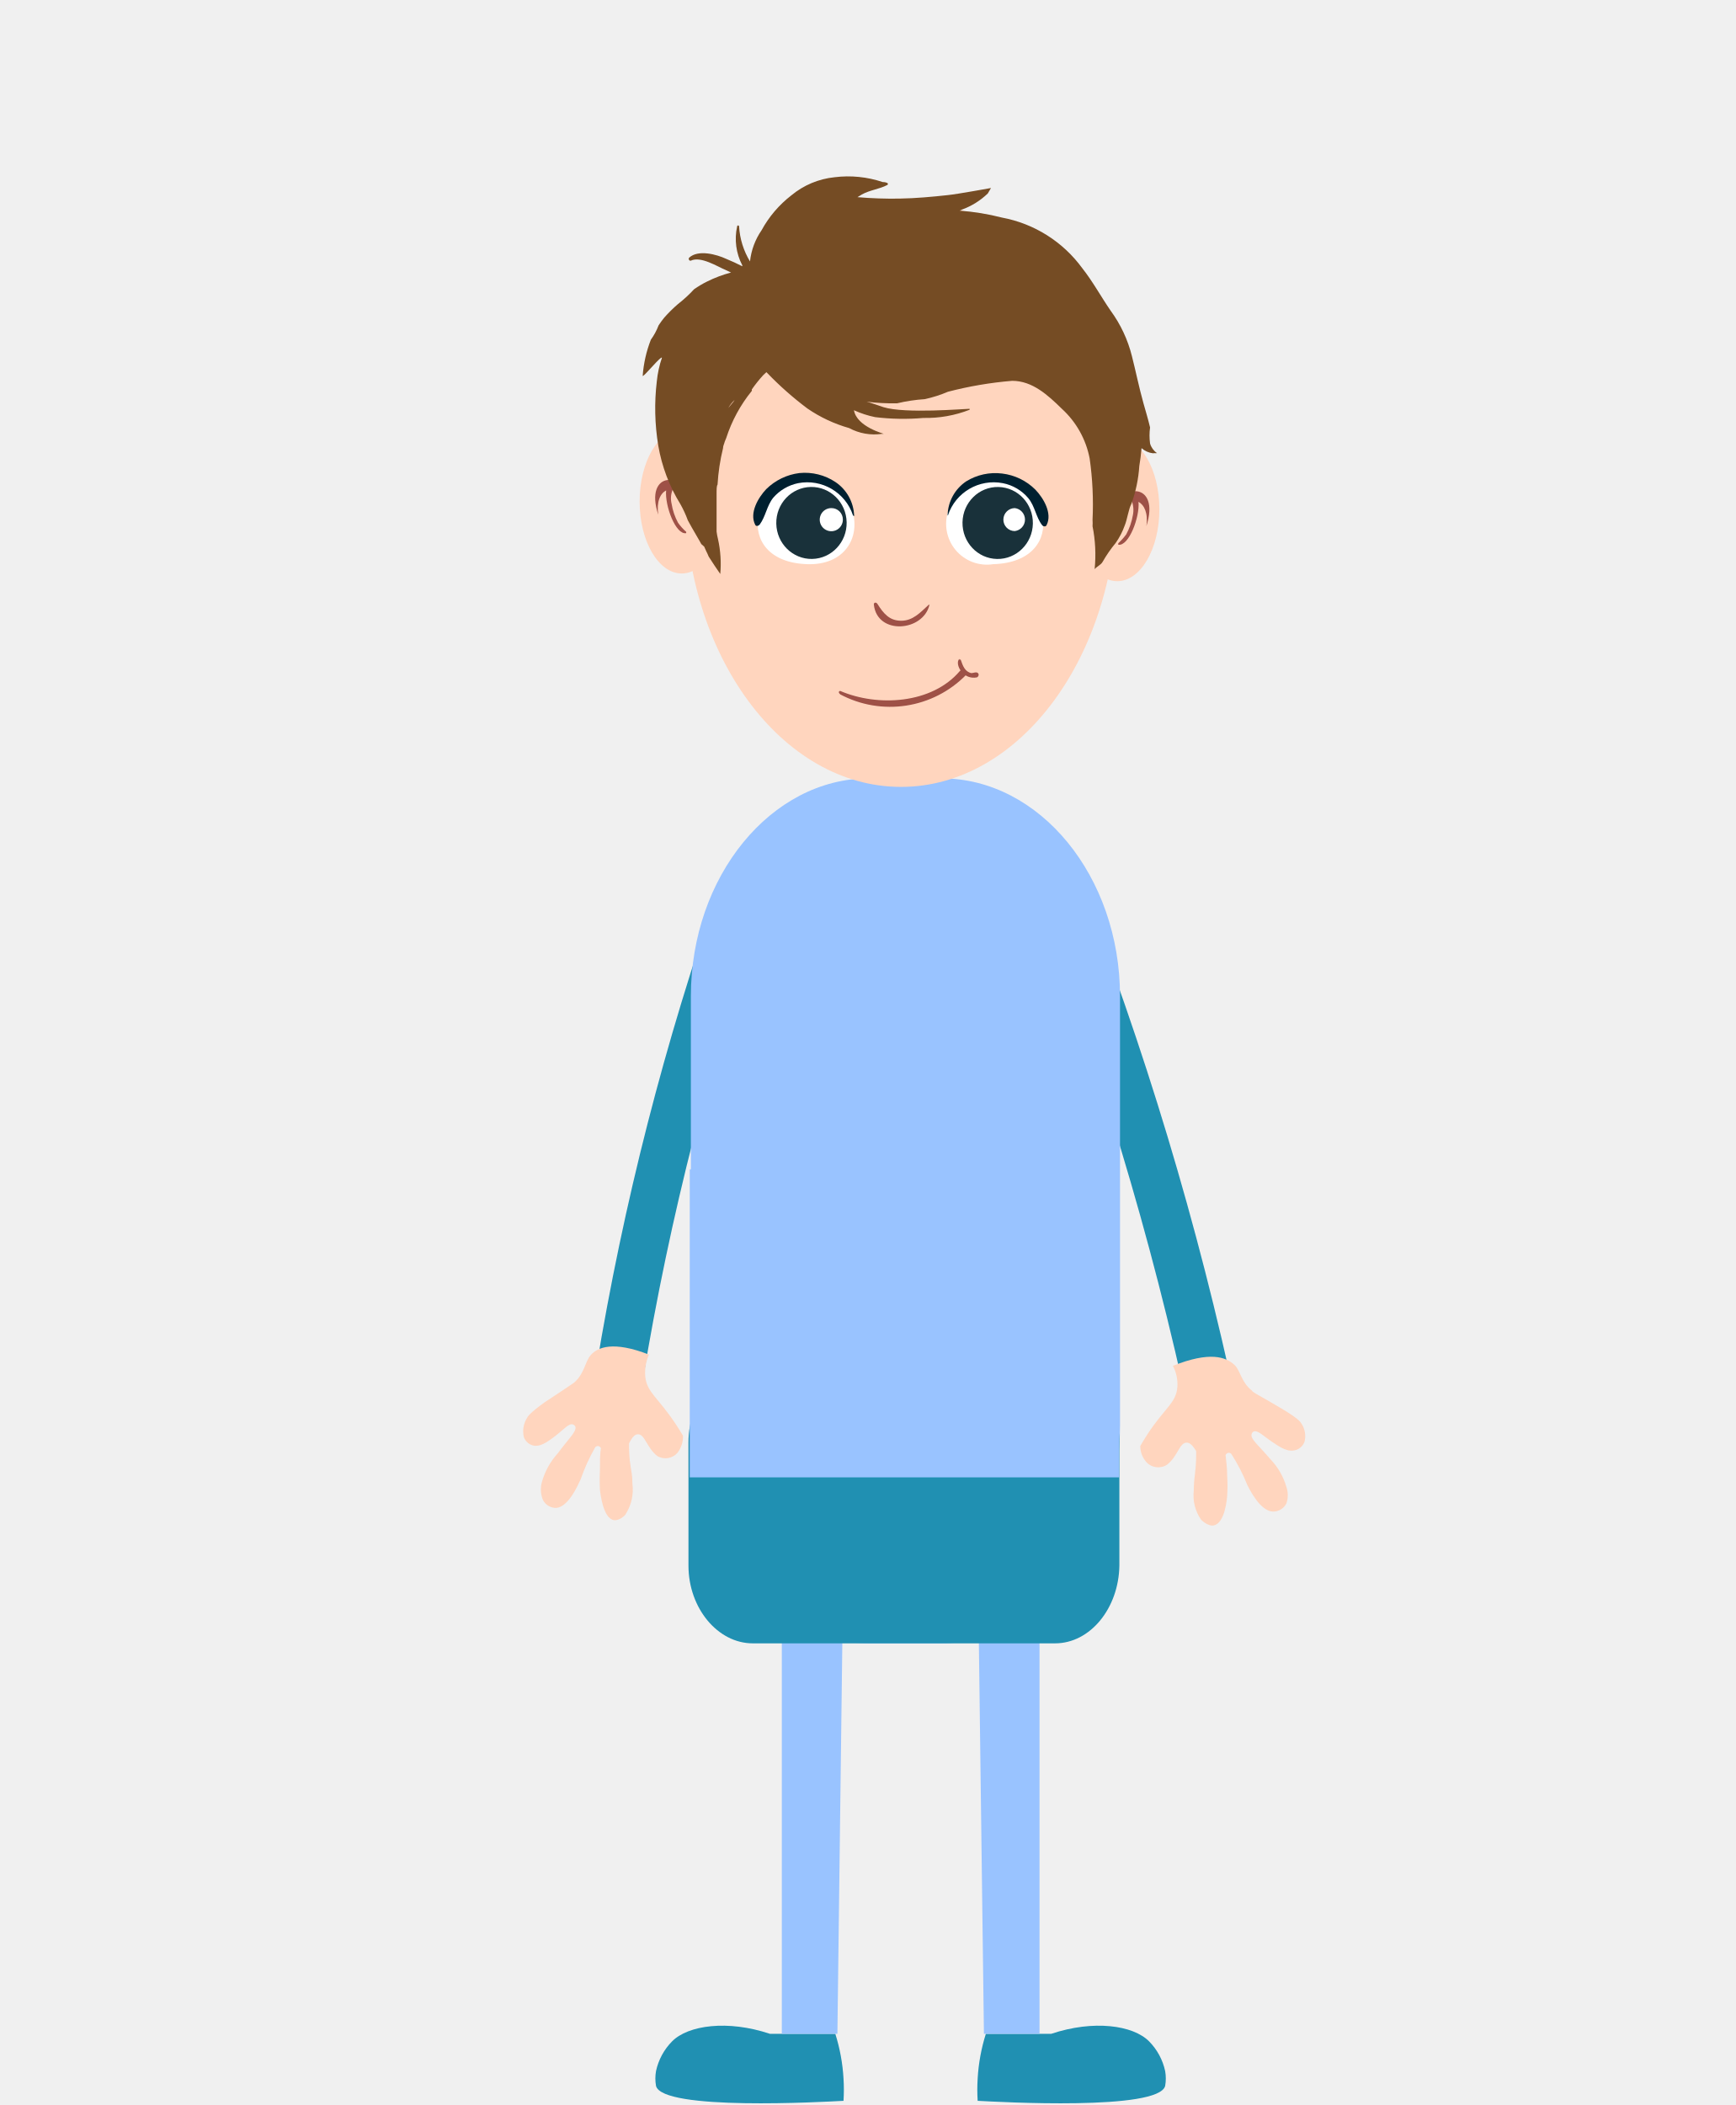
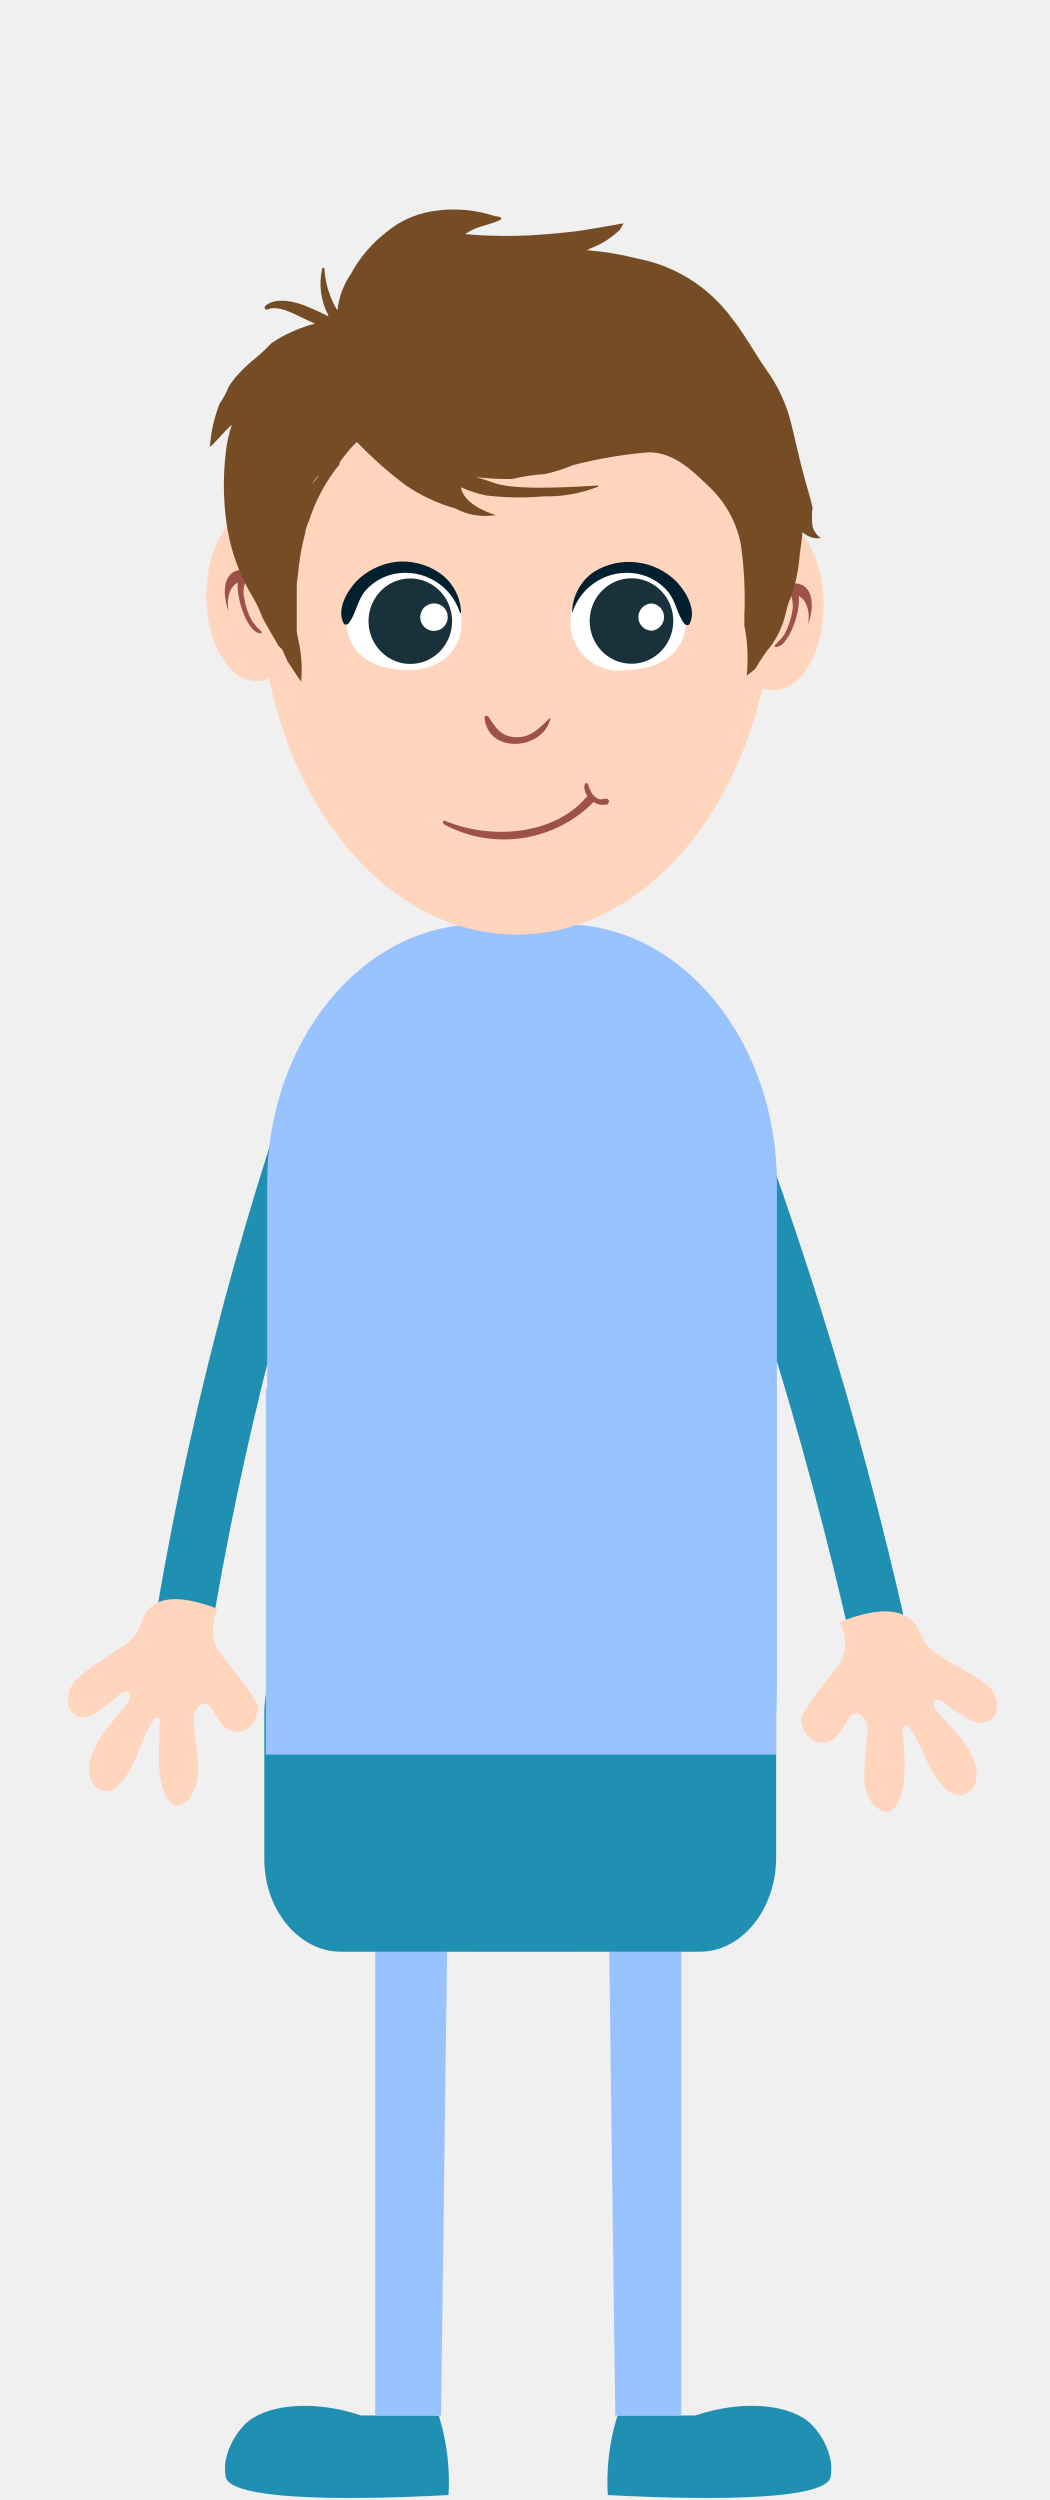
- <svg xmlns="http://www.w3.org/2000/svg" viewBox="0 0 108 131">
+ <svg xmlns="http://www.w3.org/2000/svg" viewBox="0 0 55 131">
  <defs>
    <style>.cls-1{fill:#2090b2;}.cls-2{fill:#99c3ff;}.cls-3{fill:#ffd5be;}.cls-4{fill:#9e5147;}.cls-5{fill:#754c24;}.cls-6{fill:#fff;}.cls-7{fill:#002030;}.cls-8{fill:#19313a;}</style>
  </defs>
  <g id="Leander">
-     <path class="cls-1" d="M65.53,54.78a209.17,209.17,0,0,1,10,33.14" />
-     <path class="cls-1" d="M64.09,55.17a210.55,210.55,0,0,1,10,33.15c.41,1.89,3.31,1.09,2.89-.79A210.23,210.23,0,0,0,67,54.38c-.72-1.77-3.62-1-2.89.79Z" />
-     <path class="cls-1" d="M38.53,85.55a177.39,177.39,0,0,1,7.72-30.11" />
-     <path class="cls-1" d="M40,85.94a176.58,176.58,0,0,1,7.72-30.1c.62-1.83-2.27-2.62-2.9-.8a177.6,177.6,0,0,0-7.71,30.11c-.3,1.89,2.59,2.7,2.89.79Z" />
-     <path class="cls-1" d="M47.92,126.57c-2.63-.88-5.09-.54-6.09.47a3.76,3.76,0,0,0-1,1.85,2.65,2.65,0,0,0,0,.92c.39,1.56,10.37,1,11.67.93a10.73,10.73,0,0,0,0-1.39,11.41,11.41,0,0,0-.51-2.78Z" />
-     <polygon class="cls-2" points="52.46 99.6 52.12 126.57 48.66 126.57 48.66 99.6 52.46 99.6" />
-     <path class="cls-1" d="M65.43,126.57c2.63-.88,5.09-.54,6.09.47a3.76,3.76,0,0,1,1,1.85,2.65,2.65,0,0,1,0,.92c-.39,1.56-10.36,1-11.67.93a10.73,10.73,0,0,1,0-1.39,11.41,11.41,0,0,1,.51-2.78Z" />
-     <polygon class="cls-2" points="60.89 99.6 61.24 126.57 64.7 126.57 64.7 99.6 60.89 99.6" />
-     <path class="cls-2" d="M54.08,102.27H58.6c6.11,0,11.11-6.1,11.11-13.56V62c0-7.46-5-13.56-11.11-13.56H54.08C48,48.44,43,54.54,43,62V88.71C43,96.17,48,102.27,54.08,102.27Z" />
-     <path class="cls-1" d="M65.67,102.27H46.85c-2.17,0-4-2.18-4-4.84V89.77c0-2.66,1.78-4.83,4-4.83H65.67c2.18,0,4,2.17,4,4.83v7.66C69.63,100.09,67.85,102.27,65.67,102.27Z" />
-     <rect class="cls-2" x="42.93" y="72.77" width="26.73" height="19.17" />
-     <ellipse class="cls-3" cx="56.08" cy="30.66" rx="13.46" ry="18.31" />
-     <ellipse class="cls-3" cx="42.43" cy="31.21" rx="2.62" ry="4.48" />
-     <ellipse class="cls-3" cx="69.54" cy="31.69" rx="2.62" ry="4.48" />
-     <path class="cls-4" d="M57.81,37.63c-.55.51-1,1-1.72,1s-1.09-.43-1.48-1.05c-.07-.11-.24-.11-.22.06.22,1.9,3.07,1.67,3.46,0,0,0,0-.08,0,0Z" />
-     <path class="cls-4" d="M43.39,31.68c0,.08,0,.22-.07.15-.24-.29-.43-.68-.67-.95a1.13,1.13,0,0,0-.77-.44,1.43,1.43,0,0,0-.08.91,3.74,3.74,0,0,0,.4,1.18,3.17,3.17,0,0,0,.51.57s0,.08,0,.08c-.66.12-1.34-1.72-1.25-2.66-.36.19-.61.69-.49,1.51,0,0,0,0,0,0C40.06,29.31,42.63,29.11,43.39,31.68Z" />
-     <path class="cls-4" d="M68.92,32.39c0,.08,0,.22.06.15.24-.29.43-.68.67-.95a1.19,1.19,0,0,1,.78-.44,1.58,1.58,0,0,1,.08.91,3.9,3.9,0,0,1-.41,1.19,4,4,0,0,1-.5.56s0,.08,0,.09c.66.11,1.35-1.73,1.26-2.67.35.19.61.69.49,1.51,0,0,0,0,0,0C72.25,30,69.68,29.82,68.92,32.39Z" />
-     <path class="cls-4" d="M52.27,43.2A6.62,6.62,0,0,0,60.13,42c.19-.22-.22-.43-.39-.24C58,43.81,54.63,44,52.3,43c-.13,0-.11.15,0,.2Z" />
-     <path class="cls-4" d="M59.71,41c-.22.24,0,.68.19.86a.94.94,0,0,0,.87.3c.1,0,.2-.17.1-.27s-.3,0-.41,0c-.41-.09-.53-.45-.66-.82,0,0-.06-.07-.09,0Z" />
-     <path class="cls-5" d="M72,28.19a1.09,1.09,0,0,1-.42-.59,3.73,3.73,0,0,1,0-1c-.12-.51-.27-1-.41-1.5-.28-1-.48-2-.72-2.94a8.11,8.11,0,0,0-1.32-2.82c-.6-.87-1.12-1.83-1.77-2.65a8,8,0,0,0-5-3.15,15,15,0,0,0-2.63-.43l.15-.07a4.55,4.55,0,0,0,1.6-1l.2-.34s-2.08.38-2.67.44c-1,.11-2,.2-3,.22a25.88,25.88,0,0,1-2.64-.09,3,3,0,0,1,.26-.16c.51-.29,1.09-.33,1.6-.6a.07.07,0,0,0,0-.12.65.65,0,0,0-.29-.06,6.76,6.76,0,0,0-3-.3,5,5,0,0,0-2.69,1.13,6.94,6.94,0,0,0-1.85,2.17,4.2,4.2,0,0,0-.72,1.94A4.74,4.74,0,0,1,46,14.09a.06.06,0,0,0-.12,0,3.55,3.55,0,0,0,.32,2.42l0,.06c-.33-.17-.66-.32-1-.46-.6-.28-1.74-.59-2.3-.08-.08.07,0,.23.1.19.63-.29,1.63.36,2.2.6l.3.14a7.7,7.7,0,0,0-1.49.56,6.15,6.15,0,0,0-.81.48,8.33,8.33,0,0,1-1,.92,8.61,8.61,0,0,0-.86.85,5.34,5.34,0,0,0-.35.48,3.8,3.8,0,0,1-.48.89l0,0A7.71,7.71,0,0,0,40,23.4c.11,0,.83-.9,1.15-1.14l.05,0a6.57,6.57,0,0,0-.32,1.47,14.2,14.2,0,0,0,.09,4,10.22,10.22,0,0,0,1.38,3.65,6.68,6.68,0,0,1,.46,1c.17.31.34.62.52.92s.21.37.32.56l.18.16.12.27a3.73,3.73,0,0,1,.16.35q.35.55.72,1.08v0a7.07,7.07,0,0,0-.14-2.16,4,4,0,0,1-.09-.48c0-.77,0-1.56,0-2.33,0-.29,0-.51.06-.59A12.49,12.49,0,0,1,45,27.9c0-.15.08-.29.11-.42l.09-.22a9.06,9.06,0,0,1,1.59-2.93.13.13,0,0,0,0-.09,8.72,8.72,0,0,1,.7-.88l.21-.2.06.06a20.74,20.74,0,0,0,2.49,2.2,8.83,8.83,0,0,0,2.6,1.22A3.3,3.3,0,0,0,54.9,27h0L55,27c.07,0-1.67-.42-1.85-1.47a6.16,6.16,0,0,0,1.32.43,14.42,14.42,0,0,0,3,.05,7.45,7.45,0,0,0,2.88-.51s0-.07,0-.06c-.31,0-4,.32-5.36-.1-.19-.06-.85-.3-1.05-.34a13.38,13.38,0,0,0,1.89.1,10.33,10.33,0,0,1,1.73-.26A8.05,8.05,0,0,0,59,24.38a23.44,23.44,0,0,1,4-.68c1.26,0,2.22.89,3.09,1.74a5.62,5.62,0,0,1,1.73,3.09A20.22,20.22,0,0,1,68,32.35a2.71,2.71,0,0,1,0,.4,9,9,0,0,1,.13,2.67c.14-.17.4-.27.5-.46a8.1,8.1,0,0,1,.81-1.17A4.54,4.54,0,0,0,70,32.71c.17-.41.23-1,.42-1.36A8.51,8.51,0,0,0,70.91,29c.06-.35.11-.73.14-1.11a1.31,1.31,0,0,0,.71.32C71.84,28.19,72.05,28.22,72,28.19ZM45.65,25l-.32.39a2.19,2.19,0,0,1,.39-.5Z" />
-     <path class="cls-3" d="M40.39,84.3a2.8,2.8,0,0,0-.23,1.36c.1,1,.8,1.31,1.88,2.94.21.31.37.58.47.75a1.68,1.68,0,0,1-.34,1.06,1,1,0,0,1-1.25.21c-.66-.5-.79-1.4-1.23-1.36-.15,0-.33.14-.54.57,0,.34,0,.86.11,1.5s.09.69.1,1a2.83,2.83,0,0,1-.4,1.87c0,.06-.39.46-.76.4-.67-.12-.84-1.69-.86-1.9a11.57,11.57,0,0,1,0-1.21c0-.57,0-1,.06-1.37a.24.24,0,0,0-.17-.13.26.26,0,0,0-.18.07,12,12,0,0,0-.91,2c-.17.37-.74,1.69-1.5,1.78a.9.9,0,0,1-.85-.5,1.71,1.71,0,0,1-.07-1.08,4.42,4.42,0,0,1,1-1.82c.66-.9,1.18-1.35,1.09-1.65a.26.26,0,0,0-.12-.13c-.26-.13-.58.28-1.11.69s-1,.74-1.46.59a.83.83,0,0,1-.52-.52,1.59,1.59,0,0,1,.19-1.16c.06-.12.19-.33,1.12-1l.85-.56c.61-.41.92-.61,1-.68.63-.57.65-1.28,1-1.68C37.2,83.83,38.18,83.44,40.39,84.3Z" />
-     <path class="cls-3" d="M38,87.25s0,.13-.05.32,0,.17,0,.33a1.52,1.52,0,0,1-.28.88s-.15.15-.22.1,0-.23,0-.47a3,3,0,0,1,.2-.7,1,1,0,0,1,.27-.42C38,87.22,38,87.24,38,87.25Z" />
-     <path class="cls-3" d="M38.54,87.24s0,.14,0,.33,0,.17,0,.32a1.72,1.72,0,0,0,0,1s.1.19.18.16.09-.2.11-.44a3.56,3.56,0,0,0,0-.74,1.2,1.2,0,0,0-.14-.5C38.57,87.23,38.54,87.24,38.54,87.24Z" />
-     <path class="cls-3" d="M73,85a2.45,2.45,0,0,1,.28,1.31c-.07,1-.79,1.31-1.85,2.93-.21.32-.36.58-.46.75a1.51,1.51,0,0,0,.38,1,1,1,0,0,0,1.29.16c.67-.52.77-1.39,1.23-1.37.15,0,.34.12.58.53,0,.33,0,.84-.08,1.46a7.92,7.92,0,0,0-.07,1,2.63,2.63,0,0,0,.46,1.81s.42.43.79.35c.7-.15.82-1.68.83-1.87a8.65,8.65,0,0,0,0-1.18c0-.56-.07-1-.1-1.33a.25.25,0,0,1,.18-.14.25.25,0,0,1,.17.06,11.35,11.35,0,0,1,1,1.94c.18.35.81,1.62,1.59,1.66a.92.92,0,0,0,.85-.52,1.58,1.58,0,0,0,0-1,4.14,4.14,0,0,0-1-1.74c-.71-.84-1.26-1.26-1.17-1.55A.26.26,0,0,1,78,89.1c.26-.14.61.25,1.16.62s1,.68,1.52.51a.83.83,0,0,0,.52-.53A1.43,1.43,0,0,0,81,88.59c-.07-.12-.21-.31-1.18-.9l-.89-.52c-.64-.37-1-.55-1-.62-.67-.52-.71-1.21-1.07-1.58C76.31,84.43,75.28,84.09,73,85Z" />
-     <path class="cls-3" d="M75,87.1s0,.14,0,.32a2.84,2.84,0,0,1,.06.31,1.4,1.4,0,0,0,.32.85s.16.14.23.08,0-.22,0-.45a3.8,3.8,0,0,0-.23-.67,1,1,0,0,0-.29-.4C75,87.08,75,87.1,75,87.1Z" />
-     <path class="cls-3" d="M74.48,87.12s0,.13.06.32,0,.16,0,.31a1.49,1.49,0,0,1,0,.92s-.1.19-.19.17-.09-.2-.12-.43a2.62,2.62,0,0,1,0-.72,1,1,0,0,1,.13-.48C74.45,87.11,74.47,87.12,74.48,87.12Z" />
-     <path class="cls-3" d="M75.83,86.89s0,.13.07.31a2.82,2.82,0,0,1,.07.31,1.46,1.46,0,0,0,.35.83s.17.13.23.07,0-.22,0-.45a3.6,3.6,0,0,0-.26-.66.94.94,0,0,0-.3-.38C75.86,86.86,75.84,86.88,75.83,86.89Z" />
-     <path class="cls-6" d="M61.86,29.76a3,3,0,0,0-2.83,2,2.54,2.54,0,0,0,2.79,3.35c2.44-.07,3.32-1.55,3.07-2.93A2.86,2.86,0,0,0,61.86,29.76Z" />
-     <path class="cls-7" d="M59,32.07a3,3,0,0,1,3.42-2A2.76,2.76,0,0,1,64,31c.42.51.47,1.17.86,1.68.06.08.22.13.28,0,.37-.73-.19-1.68-.7-2.21a3.51,3.51,0,0,0-2.06-1,3.44,3.44,0,0,0-2.25.49,2.62,2.62,0,0,0-1.15,2.07c0,.05,0,.08.06,0Z" />
-     <ellipse class="cls-8" cx="62.09" cy="32.55" rx="2.24" ry="2.19" transform="translate(28.36 94) rotate(-88.9)" />
-     <path class="cls-6" d="M62.45,32.33a.72.72,0,0,1,.71-.71.72.72,0,0,1,0,1.43A.71.71,0,0,1,62.45,32.33Z" />
-     <path class="cls-6" d="M50.23,29.76a2.94,2.94,0,0,1,2.82,2c.52,1.73-.51,3.42-2.79,3.35-2.44-.07-3.31-1.55-3.06-2.93A2.85,2.85,0,0,1,50.23,29.76Z" />
-     <path class="cls-7" d="M53.09,32.07a3,3,0,0,0-3.42-2,2.8,2.8,0,0,0-1.54.9c-.41.51-.47,1.17-.85,1.68-.07.08-.23.13-.28,0-.37-.73.19-1.68.69-2.21a3.57,3.57,0,0,1,2.06-1A3.43,3.43,0,0,1,52,30a2.63,2.63,0,0,1,1.16,2.07c0,.05,0,.08-.07,0Z" />
-     <ellipse class="cls-8" cx="50.5" cy="32.55" rx="2.19" ry="2.24" transform="translate(-0.61 0.97) rotate(-1.1)" />
-     <path class="cls-6" d="M52.46,32.33a.71.71,0,0,0-.71-.71.72.72,0,1,0,.71.71Z" />
+     <path class="cls-1" d="M36.53,54.78a209.17,209.17,0,0,1,10,33.14" />
+     <path class="cls-1" d="M35.09,55.17a210.55,210.55,0,0,1,10,33.15c.41,1.89,3.31,1.09,2.89-.79A210.23,210.23,0,0,0,38,54.38c-.72-1.77-3.62-1-2.89.79Z" />
+     <path class="cls-1" d="M9.53,85.55a177.39,177.39,0,0,1,7.72-30.11" />
+     <path class="cls-1" d="M11,85.94a176.58,176.58,0,0,1,7.72-30.1c.62-1.83-2.27-2.62-2.9-.8A177.6,177.6,0,0,0,8.09,85.15c-.3,1.89,2.59,2.7,2.89.79Z" />
+     <path class="cls-1" d="M18.92,126.57c-2.63-.88-5.09-.54-6.09.47a3.76,3.76,0,0,0-1,1.85,2.65,2.65,0,0,0,0,.92c.39,1.56,10.37,1,11.67.93a10.73,10.73,0,0,0,0-1.39,11.41,11.41,0,0,0-.51-2.78Z" />
+     <polygon class="cls-2" points="23.46 99.6 23.11 126.57 19.66 126.57 19.66 99.6 23.46 99.6" />
+     <path class="cls-1" d="M36.43,126.57c2.63-.88,5.09-.54,6.09.47a3.76,3.76,0,0,1,1,1.85,2.65,2.65,0,0,1,0,.92c-.39,1.56-10.36,1-11.67.93a10.73,10.73,0,0,1,0-1.39,11.41,11.41,0,0,1,.51-2.78Z" />
+     <polygon class="cls-2" points="31.89 99.6 32.24 126.57 35.7 126.57 35.7 99.6 31.89 99.6" />
+     <path class="cls-2" d="M25.08,102.27H29.6c6.11,0,11.11-6.1,11.11-13.56V62c0-7.46-5-13.56-11.11-13.56H25.08C19,48.44,14,54.54,14,62V88.71C14,96.17,19,102.27,25.08,102.27Z" />
+     <path class="cls-1" d="M36.67,102.27H17.85c-2.17,0-4-2.18-4-4.84V89.77c0-2.66,1.78-4.83,4-4.83H36.67c2.18,0,4,2.17,4,4.83v7.66C40.63,100.09,38.85,102.27,36.67,102.27Z" />
+     <rect class="cls-2" x="13.93" y="72.77" width="26.73" height="19.17" />
+     <ellipse class="cls-3" cx="27.08" cy="30.66" rx="13.46" ry="18.31" />
+     <ellipse class="cls-3" cx="13.43" cy="31.21" rx="2.62" ry="4.48" />
+     <ellipse class="cls-3" cx="40.54" cy="31.69" rx="2.62" ry="4.48" />
+     <path class="cls-4" d="M28.81,37.63c-.55.51-.95,1-1.72,1s-1.09-.43-1.48-1.05c-.07-.11-.24-.11-.22.06.22,1.9,3.07,1.67,3.46,0,0,0,0-.08,0,0Z" />
+     <path class="cls-4" d="M14.39,31.68c0,.08,0,.22-.07.15-.24-.29-.43-.68-.67-.95a1.13,1.13,0,0,0-.77-.44,1.43,1.43,0,0,0-.08.91,3.74,3.74,0,0,0,.4,1.18,3.17,3.17,0,0,0,.51.57s0,.08,0,.08c-.66.12-1.34-1.72-1.25-2.66-.36.19-.61.69-.49,1.51,0,0,0,0,0,0C11.06,29.31,13.63,29.11,14.39,31.68Z" />
+     <path class="cls-4" d="M39.92,32.39c0,.08,0,.22.06.15.24-.29.43-.68.67-.95a1.19,1.19,0,0,1,.78-.44,1.58,1.58,0,0,1,.08.91,3.9,3.9,0,0,1-.41,1.19,4,4,0,0,1-.5.56s0,.08,0,.09c.66.11,1.35-1.73,1.26-2.67.35.19.61.69.49,1.51,0,0,0,0,0,0C43.25,30,40.68,29.82,39.92,32.39Z" />
+     <path class="cls-4" d="M23.27,43.2A6.62,6.62,0,0,0,31.13,42c.19-.22-.22-.43-.39-.24C29,43.81,25.63,44,23.3,43c-.13,0-.11.15,0,.2Z" />
+     <path class="cls-4" d="M30.71,41c-.22.24,0,.68.19.86a.94.94,0,0,0,.87.3c.1,0,.2-.17.1-.27s-.3,0-.41,0c-.41-.09-.53-.45-.66-.82,0,0-.06-.07-.09,0Z" />
+     <path class="cls-5" d="M43,28.19a1.09,1.09,0,0,1-.42-.59,3.73,3.73,0,0,1,0-1c-.12-.51-.27-1-.41-1.5-.28-1-.48-2-.72-2.94a8.11,8.11,0,0,0-1.32-2.82c-.6-.87-1.12-1.83-1.77-2.65a8,8,0,0,0-5-3.15,15,15,0,0,0-2.63-.43l.15-.07a4.55,4.55,0,0,0,1.6-1l.2-.34s-2.08.38-2.67.44c-1,.11-2,.2-3,.22a25.88,25.88,0,0,1-2.64-.09,3,3,0,0,1,.26-.16c.51-.29,1.09-.33,1.6-.6a.07.07,0,0,0,0-.12.65.65,0,0,0-.29-.06,6.76,6.76,0,0,0-3-.3,5,5,0,0,0-2.69,1.13,6.94,6.94,0,0,0-1.85,2.17,4.2,4.2,0,0,0-.72,1.94A4.74,4.74,0,0,1,17,14.09a.06.06,0,0,0-.12,0,3.55,3.55,0,0,0,.32,2.42l0,.06c-.33-.17-.66-.32-1-.46-.6-.28-1.74-.59-2.3-.08-.08.07,0,.23.1.19.63-.29,1.63.36,2.2.6l.3.14a7.7,7.7,0,0,0-1.49.56,6.15,6.15,0,0,0-.81.48,8.33,8.33,0,0,1-1,.92,8.61,8.61,0,0,0-.86.85,5.34,5.34,0,0,0-.35.48,3.8,3.8,0,0,1-.48.89l0,0A7.71,7.71,0,0,0,11,23.4c.11,0,.83-.9,1.15-1.14l0,0a6.57,6.57,0,0,0-.32,1.47,14.2,14.2,0,0,0,.09,4,10.22,10.22,0,0,0,1.38,3.65,6.68,6.68,0,0,1,.46,1c.17.31.34.62.52.92s.21.37.32.56l.18.16.12.27a3.73,3.73,0,0,1,.16.35q.35.55.72,1.08v0a7.07,7.07,0,0,0-.14-2.16,4,4,0,0,1-.09-.48c0-.77,0-1.56,0-2.33,0-.29.05-.51.06-.59A12.49,12.49,0,0,1,16,27.9c0-.15.08-.29.11-.42l.09-.22a9.06,9.06,0,0,1,1.59-2.93.13.13,0,0,0,0-.09,8.72,8.72,0,0,1,.7-.88l.21-.2.06.06a20.74,20.74,0,0,0,2.49,2.2,8.83,8.83,0,0,0,2.6,1.22A3.3,3.3,0,0,0,25.9,27h0L26,27c.07,0-1.67-.42-1.85-1.47a6.16,6.16,0,0,0,1.32.43,14.42,14.42,0,0,0,3,.05,7.45,7.45,0,0,0,2.88-.51s0-.07,0-.06c-.31,0-4,.32-5.36-.1-.19-.06-.85-.3-1.05-.34a13.38,13.38,0,0,0,1.89.1,10.33,10.33,0,0,1,1.73-.26A8.05,8.05,0,0,0,30,24.38a23.44,23.44,0,0,1,4-.68c1.26,0,2.22.89,3.09,1.74a5.62,5.62,0,0,1,1.73,3.09A20.22,20.22,0,0,1,39,32.35a2.71,2.71,0,0,1,0,.4,9,9,0,0,1,.13,2.67c.14-.17.4-.27.5-.46a8.1,8.1,0,0,1,.81-1.17A4.54,4.54,0,0,0,41,32.71c.17-.41.23-1,.42-1.36A8.51,8.51,0,0,0,41.91,29c.06-.35.11-.73.14-1.11a1.31,1.31,0,0,0,.71.32C42.84,28.19,43.05,28.22,43,28.19ZM16.65,25l-.32.39a2.19,2.19,0,0,1,.39-.5Z" />
+     <path class="cls-3" d="M11.39,84.3a2.8,2.8,0,0,0-.23,1.36c.1,1,.8,1.31,1.88,2.94.21.31.37.58.47.75a1.68,1.68,0,0,1-.34,1.06,1,1,0,0,1-1.25.21c-.66-.5-.79-1.4-1.23-1.36-.15,0-.33.14-.54.57,0,.34,0,.86.11,1.5s.09.69.1,1a2.83,2.83,0,0,1-.4,1.87c0,.06-.39.46-.76.4-.67-.12-.84-1.69-.86-1.9a11.57,11.57,0,0,1,0-1.21c0-.57,0-1,.06-1.37A.24.24,0,0,0,8.23,90a.26.26,0,0,0-.18.07,12,12,0,0,0-.91,2c-.17.37-.74,1.69-1.5,1.78a.9.9,0,0,1-.85-.5,1.71,1.71,0,0,1-.07-1.08,4.42,4.42,0,0,1,1-1.82c.66-.9,1.18-1.35,1.09-1.65a.26.26,0,0,0-.12-.13c-.26-.13-.58.28-1.11.69s-1,.74-1.46.59a.83.83,0,0,1-.52-.52,1.59,1.59,0,0,1,.19-1.16c.06-.12.19-.33,1.12-1l.85-.56c.61-.41.92-.61,1-.68.63-.57.65-1.28,1-1.68C8.2,83.83,9.18,83.44,11.39,84.3Z" />
+     <path class="cls-3" d="M9,87.25s0,.13,0,.32,0,.17-.05.33a1.52,1.52,0,0,1-.28.88s-.15.15-.22.1,0-.23,0-.47a3,3,0,0,1,.2-.7,1,1,0,0,1,.27-.42C9,87.22,9,87.24,9,87.25Z" />
+     <path class="cls-3" d="M9.54,87.24s0,.14,0,.33,0,.17,0,.32a1.72,1.72,0,0,0,0,1s.1.19.18.16.09-.2.11-.44a3.56,3.56,0,0,0,0-.74,1.2,1.2,0,0,0-.14-.5C9.57,87.23,9.54,87.24,9.54,87.24Z" />
+     <path class="cls-3" d="M44,85a2.45,2.45,0,0,1,.28,1.31c-.07,1-.79,1.31-1.85,2.93-.21.32-.36.58-.46.75a1.51,1.51,0,0,0,.38,1,1,1,0,0,0,1.29.16c.67-.52.77-1.39,1.23-1.37.15,0,.34.12.58.53,0,.33,0,.84-.08,1.46a7.92,7.92,0,0,0-.07,1,2.63,2.63,0,0,0,.46,1.81c.05,0,.42.43.79.35.7-.15.82-1.68.83-1.87a8.65,8.65,0,0,0,0-1.18c0-.56-.07-1-.1-1.33a.25.25,0,0,1,.18-.14.25.25,0,0,1,.17.06,11.35,11.35,0,0,1,1,1.94c.18.35.81,1.62,1.59,1.66a.92.92,0,0,0,.85-.52,1.58,1.58,0,0,0,.05-1,4.14,4.14,0,0,0-1-1.74c-.71-.84-1.26-1.26-1.17-1.55A.26.26,0,0,1,49,89.1c.26-.14.61.25,1.16.62s1,.68,1.52.51a.83.83,0,0,0,.52-.53A1.43,1.43,0,0,0,52,88.59c-.07-.12-.21-.31-1.18-.9l-.89-.52c-.64-.37-1-.55-1-.62-.67-.52-.71-1.21-1.07-1.58C47.31,84.43,46.28,84.09,44,85Z" />
+     <path class="cls-3" d="M46,87.1s0,.14.05.32a2.84,2.84,0,0,1,.06.31,1.4,1.4,0,0,0,.32.85s.16.14.23.08,0-.22,0-.45a3.8,3.8,0,0,0-.23-.67,1,1,0,0,0-.29-.4C46,87.08,46,87.1,46,87.1Z" />
+     <path class="cls-3" d="M45.48,87.12s0,.13.06.32,0,.16.05.31a1.49,1.49,0,0,1,0,.92s-.1.19-.19.17-.09-.2-.12-.43a2.62,2.62,0,0,1,0-.72,1,1,0,0,1,.13-.48C45.45,87.11,45.47,87.12,45.48,87.12Z" />
+     <path class="cls-3" d="M46.83,86.89s0,.13.07.31a2.82,2.82,0,0,1,.07.31,1.46,1.46,0,0,0,.35.83s.17.13.23.07,0-.22,0-.45a3.6,3.6,0,0,0-.26-.66.94.94,0,0,0-.3-.38C46.86,86.86,46.84,86.88,46.83,86.89Z" />
+     <path class="cls-6" d="M32.86,29.76a3,3,0,0,0-2.83,2,2.54,2.54,0,0,0,2.79,3.35c2.44-.07,3.32-1.55,3.07-2.93A2.86,2.86,0,0,0,32.86,29.76Z" />
+     <path class="cls-7" d="M30,32.07a3,3,0,0,1,3.42-2A2.76,2.76,0,0,1,35,31c.42.51.47,1.17.86,1.68.06.08.22.13.28,0,.37-.73-.19-1.68-.7-2.21a3.51,3.51,0,0,0-2.06-1,3.44,3.44,0,0,0-2.25.49,2.62,2.62,0,0,0-1.15,2.07c0,.05,0,.08.06,0Z" />
+     <ellipse class="cls-8" cx="33.09" cy="32.55" rx="2.24" ry="2.19" transform="translate(-0.09 65) rotate(-88.9)" />
+     <path class="cls-6" d="M33.45,32.33a.72.72,0,0,1,.71-.71.72.72,0,0,1,0,1.43A.71.71,0,0,1,33.45,32.33Z" />
+     <path class="cls-6" d="M21.23,29.76a2.94,2.94,0,0,1,2.82,2c.52,1.73-.51,3.42-2.79,3.35-2.44-.07-3.31-1.55-3.06-2.93A2.85,2.85,0,0,1,21.23,29.76Z" />
+     <path class="cls-7" d="M24.09,32.07a3,3,0,0,0-3.42-2,2.8,2.8,0,0,0-1.54.9c-.41.51-.47,1.17-.85,1.68-.07.08-.23.13-.28,0-.37-.73.19-1.68.69-2.21a3.57,3.57,0,0,1,2.06-1A3.43,3.43,0,0,1,23,30a2.63,2.63,0,0,1,1.16,2.07c0,.05-.05.08-.07,0Z" />
+     <ellipse class="cls-8" cx="21.5" cy="32.55" rx="2.19" ry="2.24" transform="translate(-0.62 0.42) rotate(-1.1)" />
+     <path class="cls-6" d="M23.46,32.33a.71.71,0,0,0-.71-.71.72.72,0,1,0,.71.71Z" />
  </g>
</svg>
